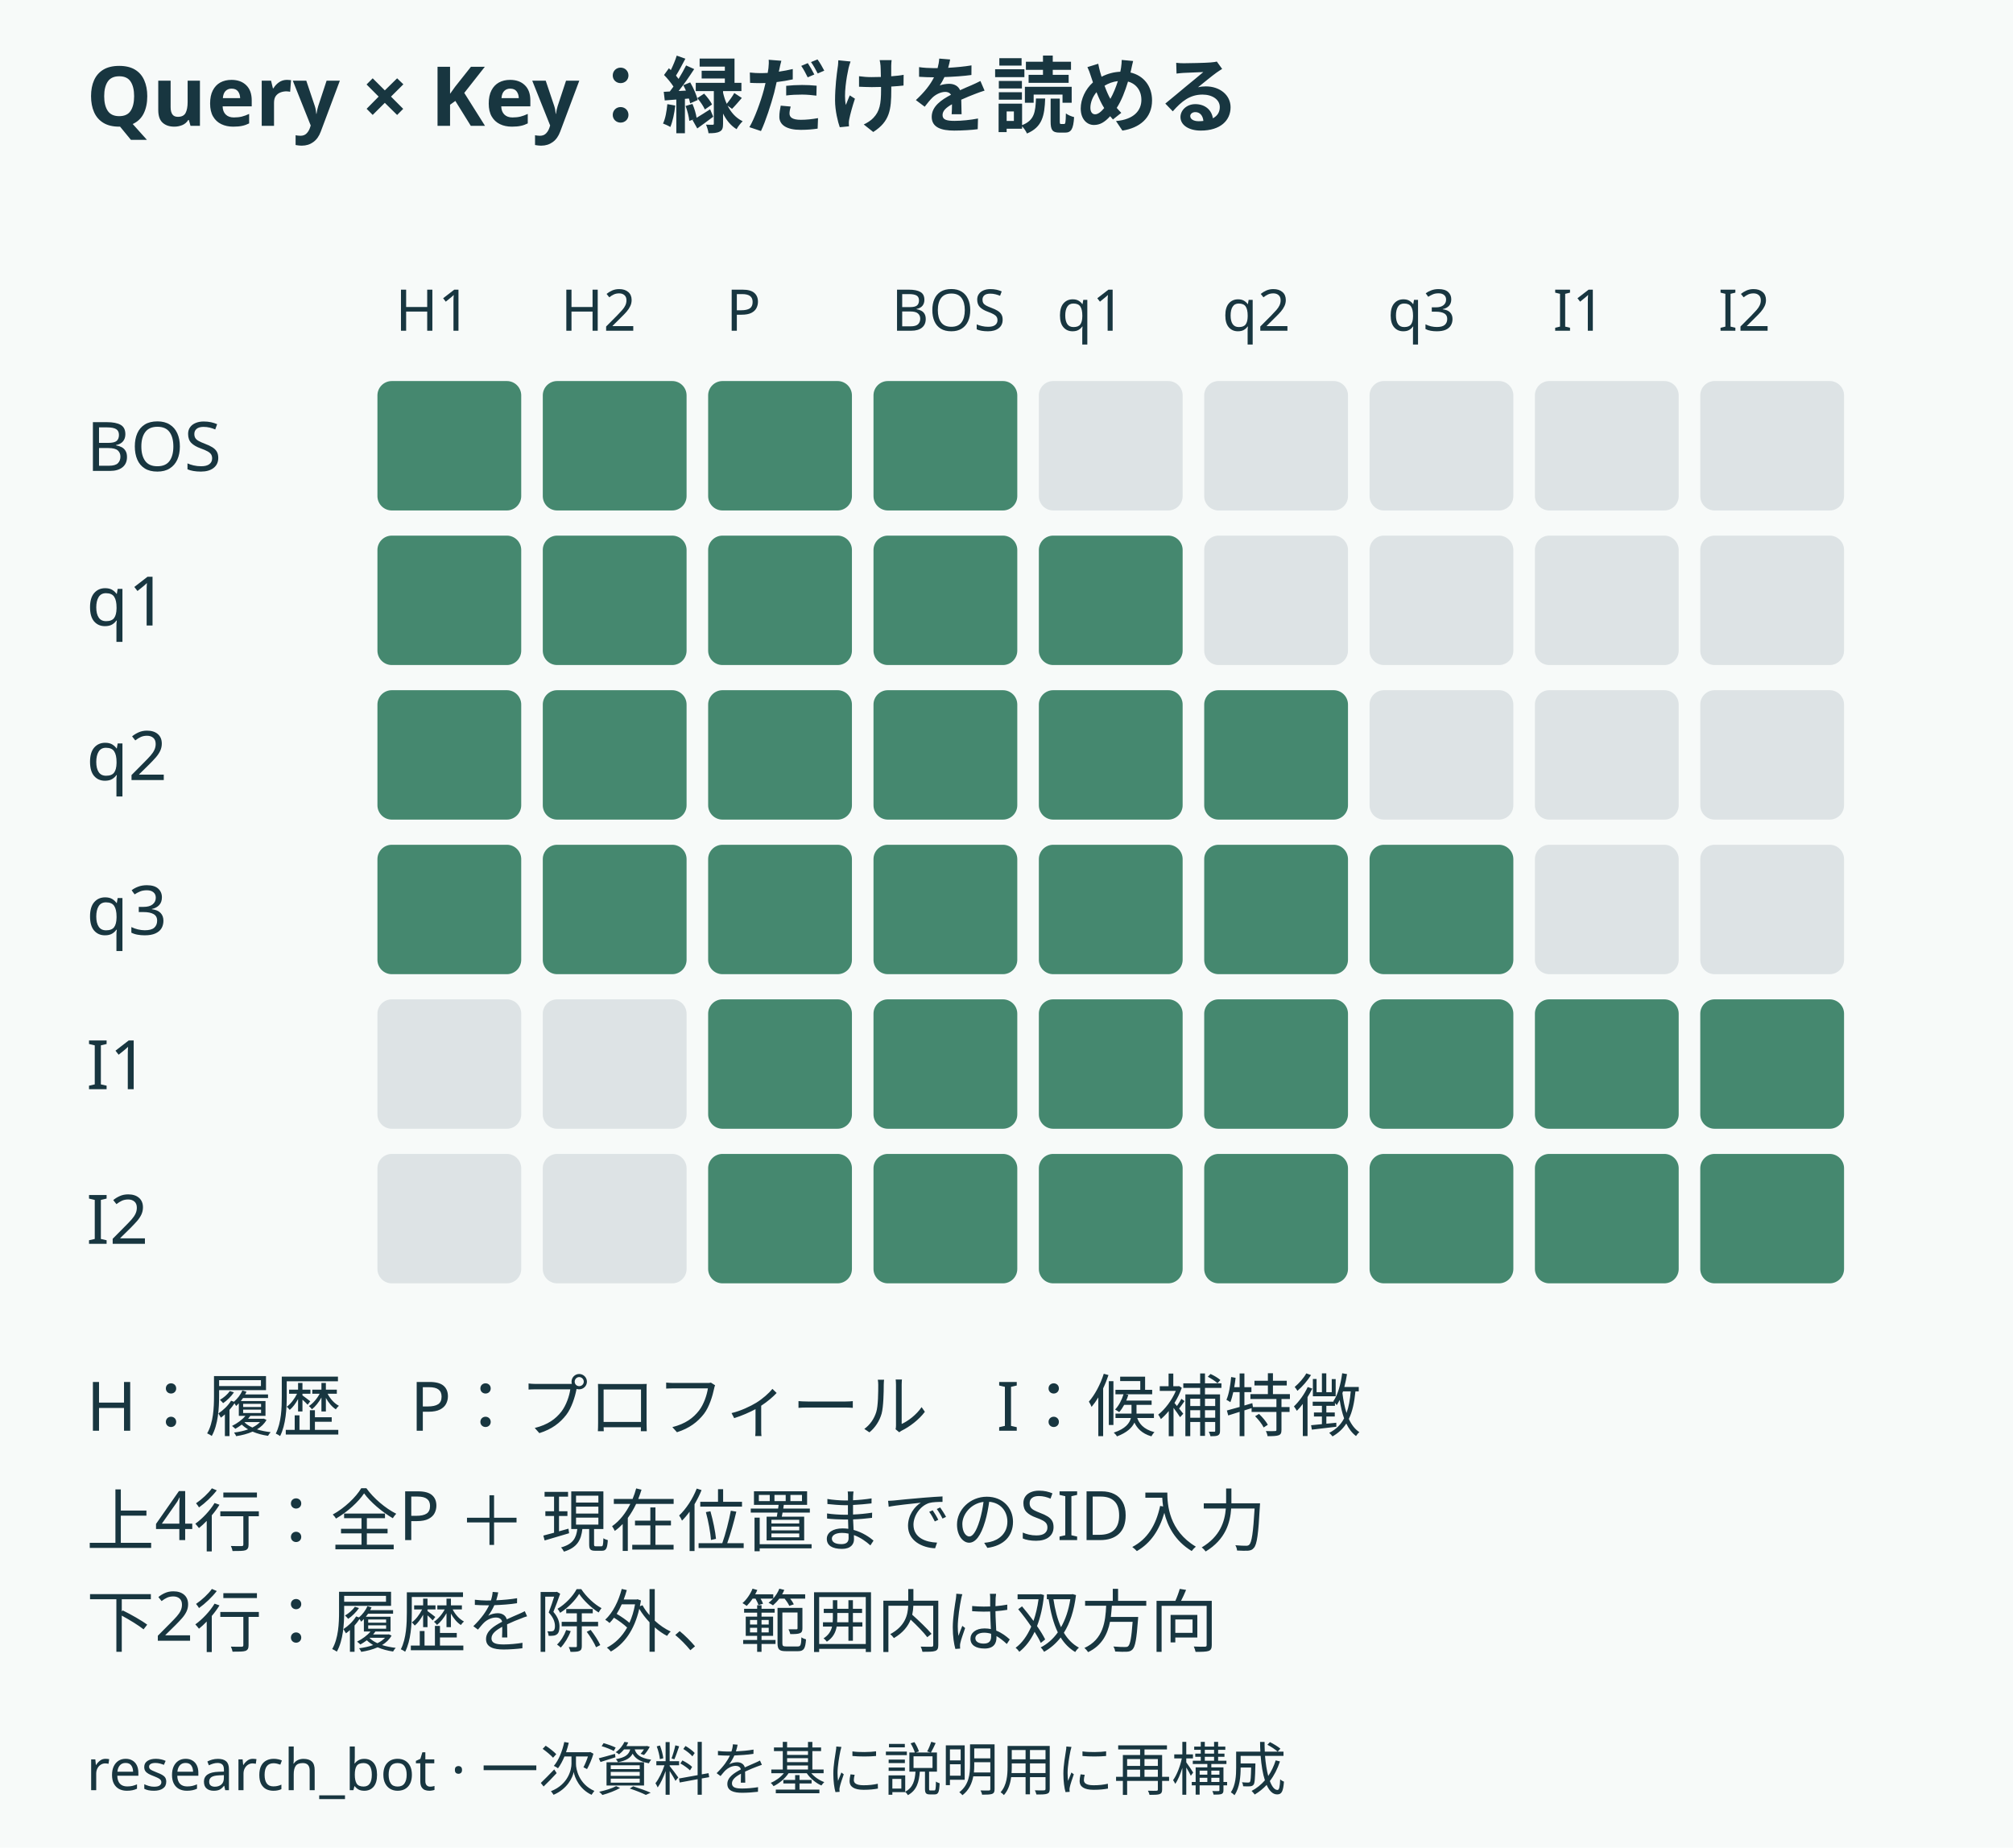
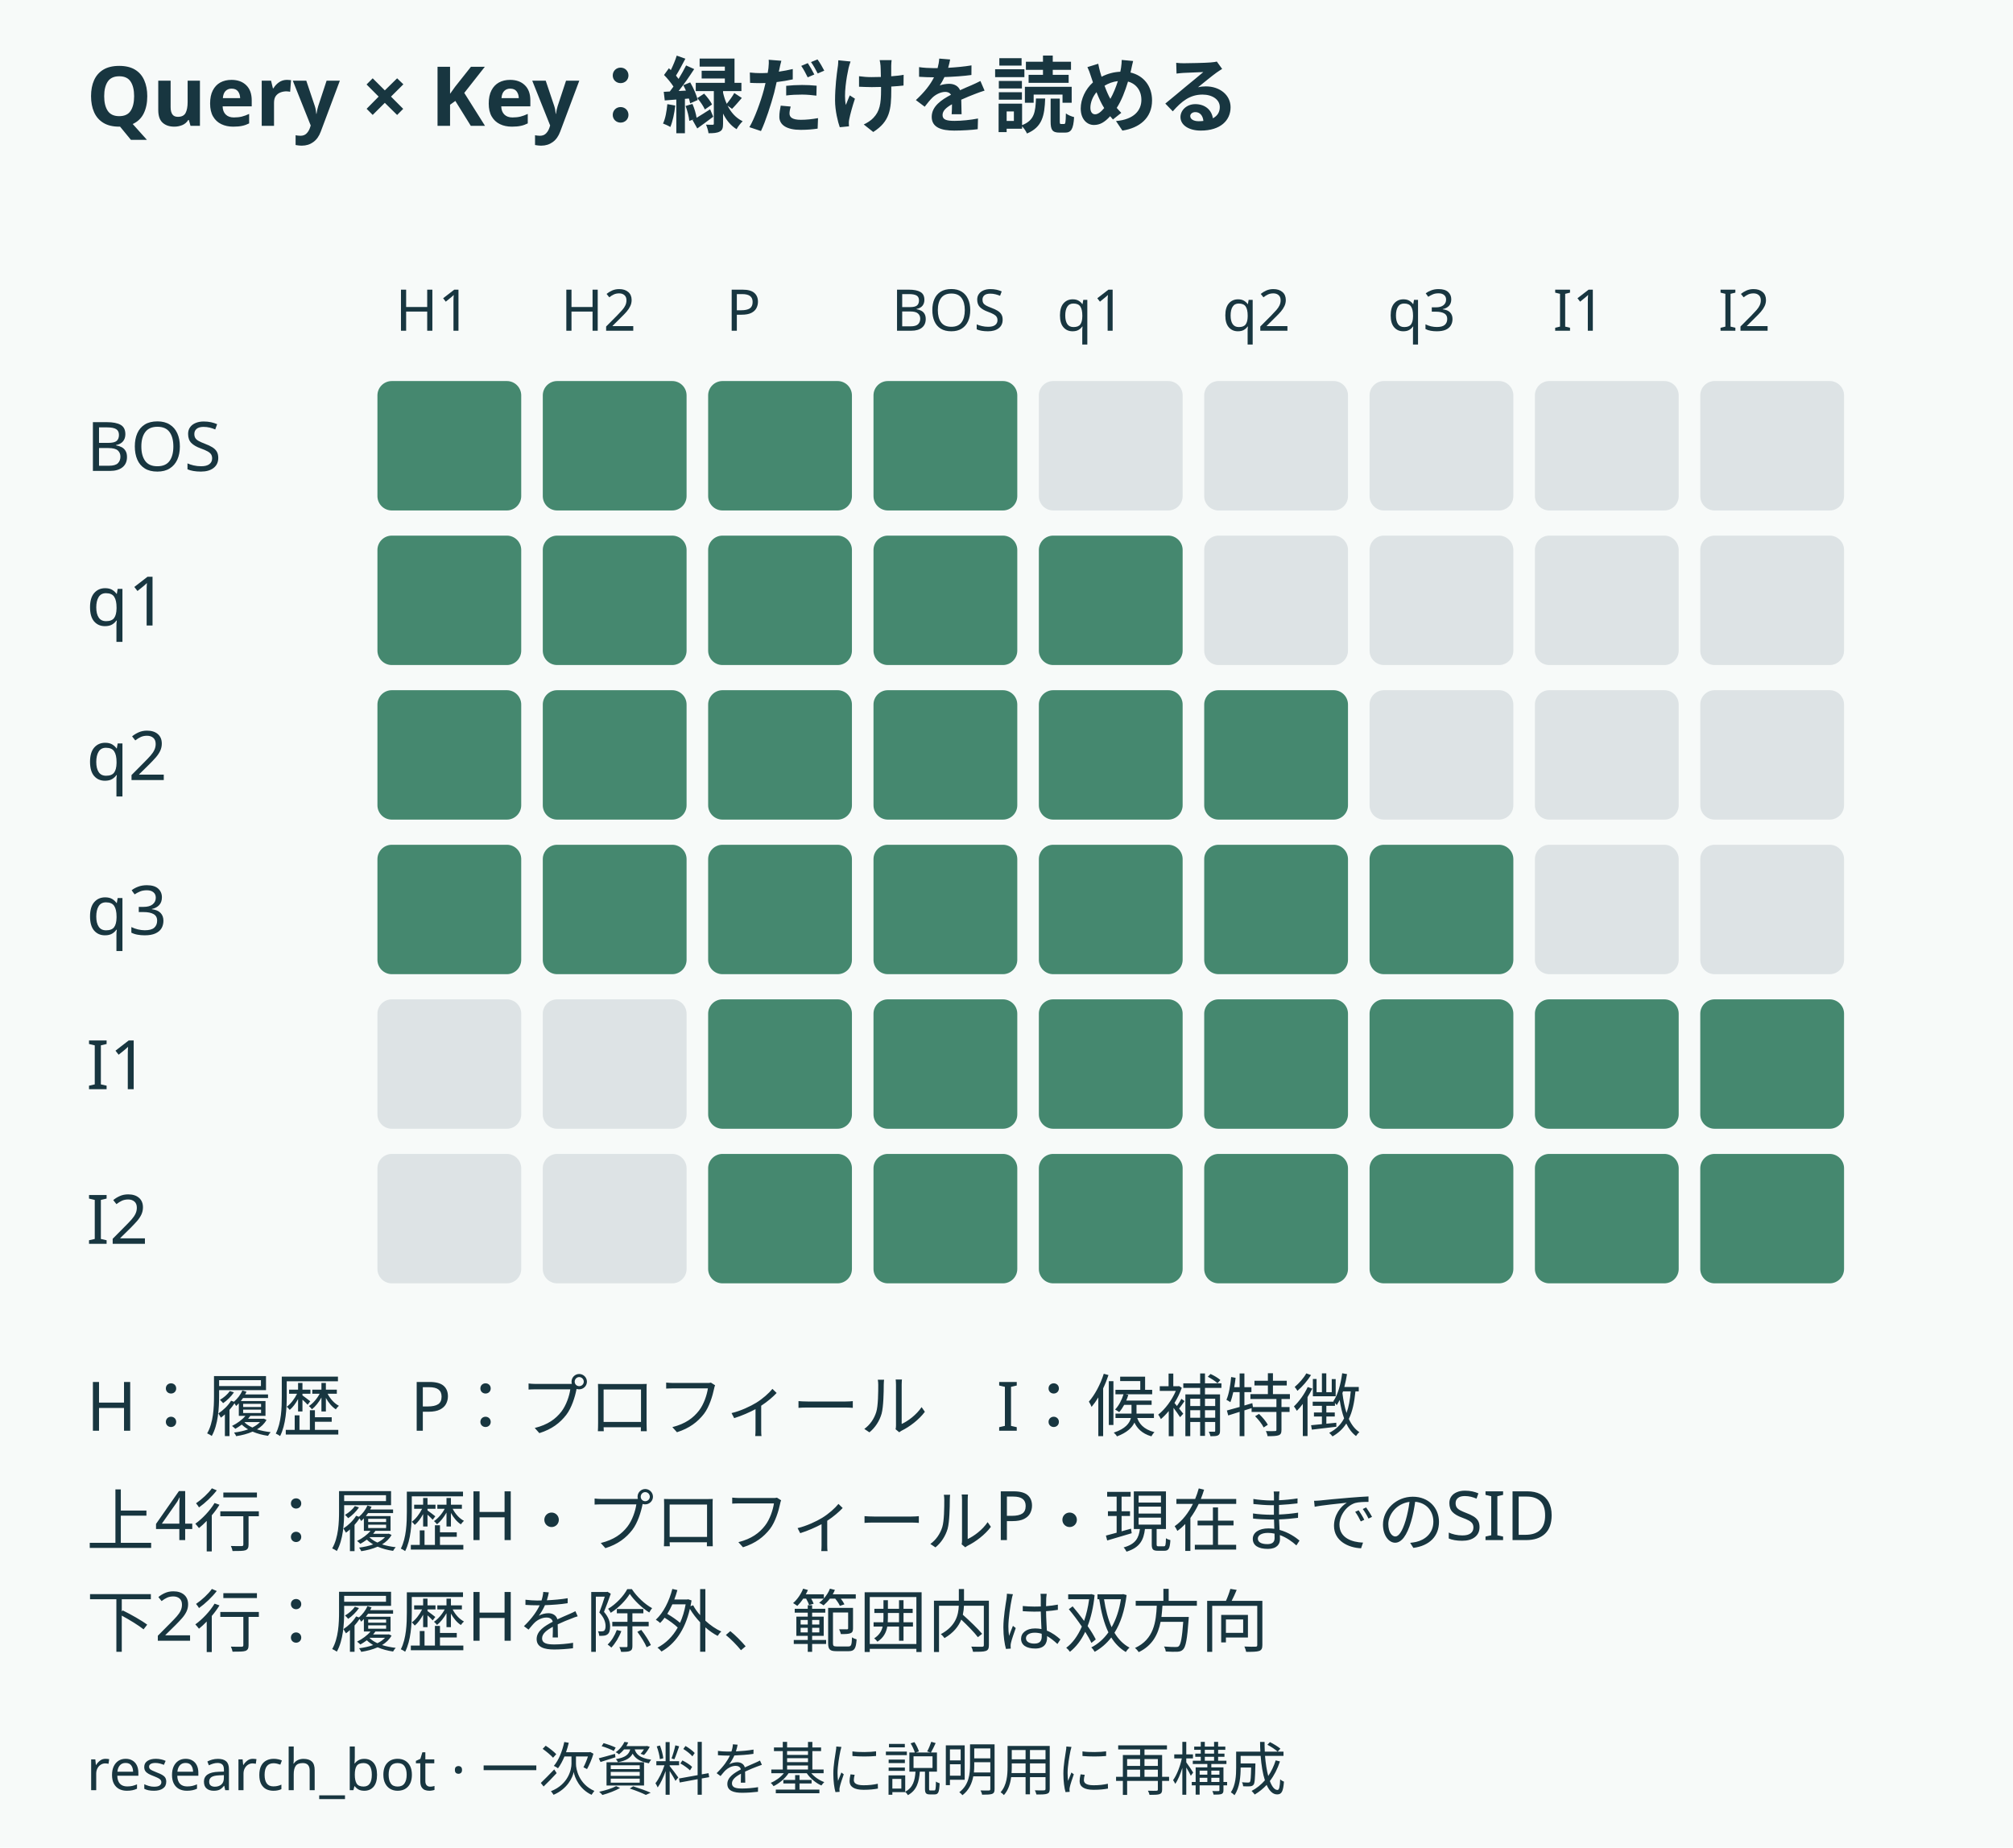
<svg xmlns="http://www.w3.org/2000/svg" viewBox="0 0 560 514" role="img" aria-labelledby="title">
  <defs>
    <marker id="arrow" markerWidth="8" markerHeight="8" refX="7" refY="4" orient="auto">
      <path d="M0 0L8 4L0 8" fill="none" stroke="#586c78" />
    </marker>
  </defs>
  <rect width="560" height="514" fill="#f7faf9" />
  <style>text{font-family:system-ui,sans-serif;fill:#183640;font-size:19px}.small{font-size:16px}.head{font-size:23px;font-weight:700}</style>
  <text x="24" y="35" class="head">Query × Key：緑だけを読める</text>
  <text x="110" y="92" class="small">H1</text>
  <text x="156" y="92" class="small">H2</text>
  <text x="202" y="92" class="small">P</text>
  <text x="248" y="92" class="small">BOS</text>
  <text x="294" y="92" class="small">q1</text>
  <text x="340" y="92" class="small">q2</text>
  <text x="386" y="92" class="small">q3</text>
  <text x="432" y="92" class="small">I1</text>
  <text x="478" y="92" class="small">I2</text>
  <text x="24" y="131" class="">BOS</text>
  <rect x="105" y="106" width="40" height="36" rx="4" fill="#45886f" />
  <rect x="151" y="106" width="40" height="36" rx="4" fill="#45886f" />
  <rect x="197" y="106" width="40" height="36" rx="4" fill="#45886f" />
  <rect x="243" y="106" width="40" height="36" rx="4" fill="#45886f" />
  <rect x="289" y="106" width="40" height="36" rx="4" fill="#dde3e5" />
  <rect x="335" y="106" width="40" height="36" rx="4" fill="#dde3e5" />
  <rect x="381" y="106" width="40" height="36" rx="4" fill="#dde3e5" />
  <rect x="427" y="106" width="40" height="36" rx="4" fill="#dde3e5" />
  <rect x="473" y="106" width="40" height="36" rx="4" fill="#dde3e5" />
  <text x="24" y="174" class="">q1</text>
  <rect x="105" y="149" width="40" height="36" rx="4" fill="#45886f" />
  <rect x="151" y="149" width="40" height="36" rx="4" fill="#45886f" />
  <rect x="197" y="149" width="40" height="36" rx="4" fill="#45886f" />
  <rect x="243" y="149" width="40" height="36" rx="4" fill="#45886f" />
  <rect x="289" y="149" width="40" height="36" rx="4" fill="#45886f" />
  <rect x="335" y="149" width="40" height="36" rx="4" fill="#dde3e5" />
  <rect x="381" y="149" width="40" height="36" rx="4" fill="#dde3e5" />
  <rect x="427" y="149" width="40" height="36" rx="4" fill="#dde3e5" />
  <rect x="473" y="149" width="40" height="36" rx="4" fill="#dde3e5" />
  <text x="24" y="217" class="">q2</text>
  <rect x="105" y="192" width="40" height="36" rx="4" fill="#45886f" />
  <rect x="151" y="192" width="40" height="36" rx="4" fill="#45886f" />
  <rect x="197" y="192" width="40" height="36" rx="4" fill="#45886f" />
  <rect x="243" y="192" width="40" height="36" rx="4" fill="#45886f" />
  <rect x="289" y="192" width="40" height="36" rx="4" fill="#45886f" />
  <rect x="335" y="192" width="40" height="36" rx="4" fill="#45886f" />
  <rect x="381" y="192" width="40" height="36" rx="4" fill="#dde3e5" />
  <rect x="427" y="192" width="40" height="36" rx="4" fill="#dde3e5" />
  <rect x="473" y="192" width="40" height="36" rx="4" fill="#dde3e5" />
  <text x="24" y="260" class="">q3</text>
  <rect x="105" y="235" width="40" height="36" rx="4" fill="#45886f" />
  <rect x="151" y="235" width="40" height="36" rx="4" fill="#45886f" />
  <rect x="197" y="235" width="40" height="36" rx="4" fill="#45886f" />
  <rect x="243" y="235" width="40" height="36" rx="4" fill="#45886f" />
  <rect x="289" y="235" width="40" height="36" rx="4" fill="#45886f" />
  <rect x="335" y="235" width="40" height="36" rx="4" fill="#45886f" />
  <rect x="381" y="235" width="40" height="36" rx="4" fill="#45886f" />
  <rect x="427" y="235" width="40" height="36" rx="4" fill="#dde3e5" />
  <rect x="473" y="235" width="40" height="36" rx="4" fill="#dde3e5" />
  <text x="24" y="303" class="">I1</text>
  <rect x="105" y="278" width="40" height="36" rx="4" fill="#dde3e5" />
  <rect x="151" y="278" width="40" height="36" rx="4" fill="#dde3e5" />
  <rect x="197" y="278" width="40" height="36" rx="4" fill="#45886f" />
  <rect x="243" y="278" width="40" height="36" rx="4" fill="#45886f" />
  <rect x="289" y="278" width="40" height="36" rx="4" fill="#45886f" />
  <rect x="335" y="278" width="40" height="36" rx="4" fill="#45886f" />
  <rect x="381" y="278" width="40" height="36" rx="4" fill="#45886f" />
  <rect x="427" y="278" width="40" height="36" rx="4" fill="#45886f" />
  <rect x="473" y="278" width="40" height="36" rx="4" fill="#45886f" />
  <text x="24" y="346" class="">I2</text>
  <rect x="105" y="321" width="40" height="36" rx="4" fill="#dde3e5" />
  <rect x="151" y="321" width="40" height="36" rx="4" fill="#dde3e5" />
  <rect x="197" y="321" width="40" height="36" rx="4" fill="#45886f" />
  <rect x="243" y="321" width="40" height="36" rx="4" fill="#45886f" />
  <rect x="289" y="321" width="40" height="36" rx="4" fill="#45886f" />
  <rect x="335" y="321" width="40" height="36" rx="4" fill="#45886f" />
  <rect x="381" y="321" width="40" height="36" rx="4" fill="#45886f" />
  <rect x="427" y="321" width="40" height="36" rx="4" fill="#45886f" />
  <rect x="473" y="321" width="40" height="36" rx="4" fill="#45886f" />
  <text x="24" y="398" class="">H：履歴　P：プロフィール　I：候補特徴</text>
-   <text x="24" y="430" class="">上4行：全P ＋ 現在位置までのSID入力</text>
-   <text x="24" y="458" class="">下2行：履歴を除外、範囲内は双方向</text>
+   <text x="24" y="430" class="">上4行：履歴H・プロフィールP・現在までのSID</text>
+   <text x="24" y="458" class="">下2行：履歴Hを除外、範囲内は双方向</text>
  <text x="24" y="498" class="small">research_bot · 一次資料を基に説明用に再構成</text>
</svg>
